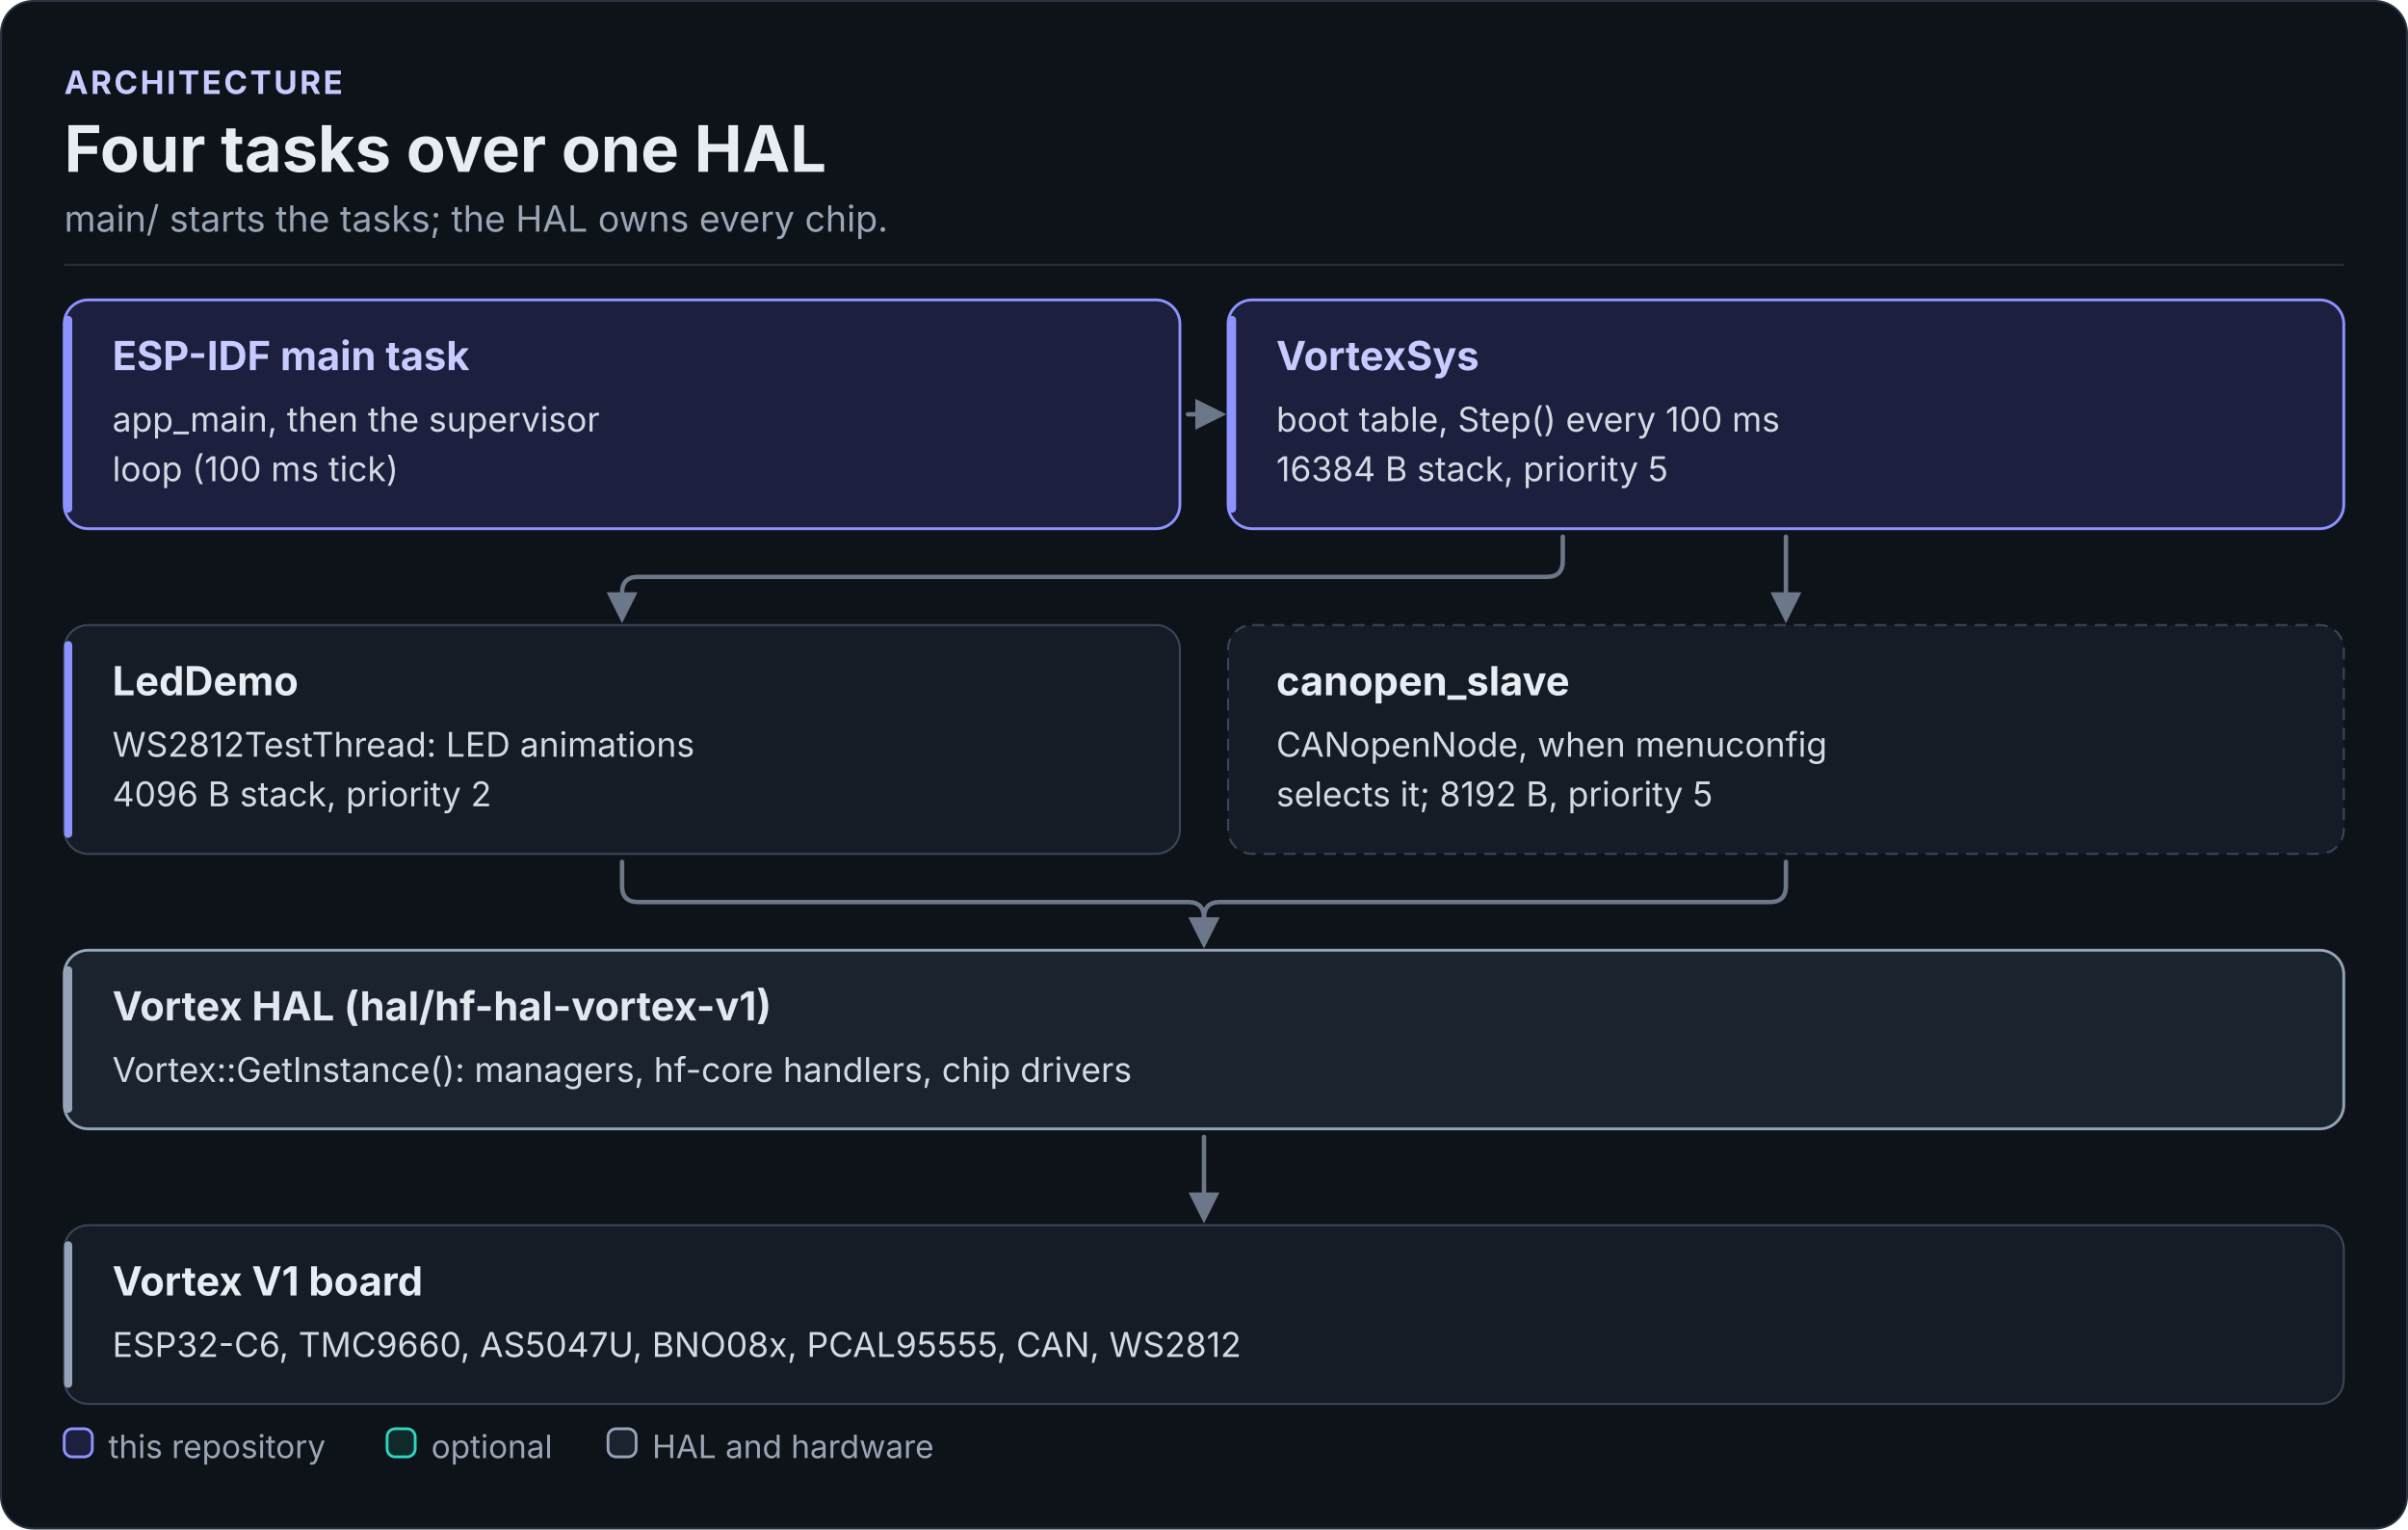
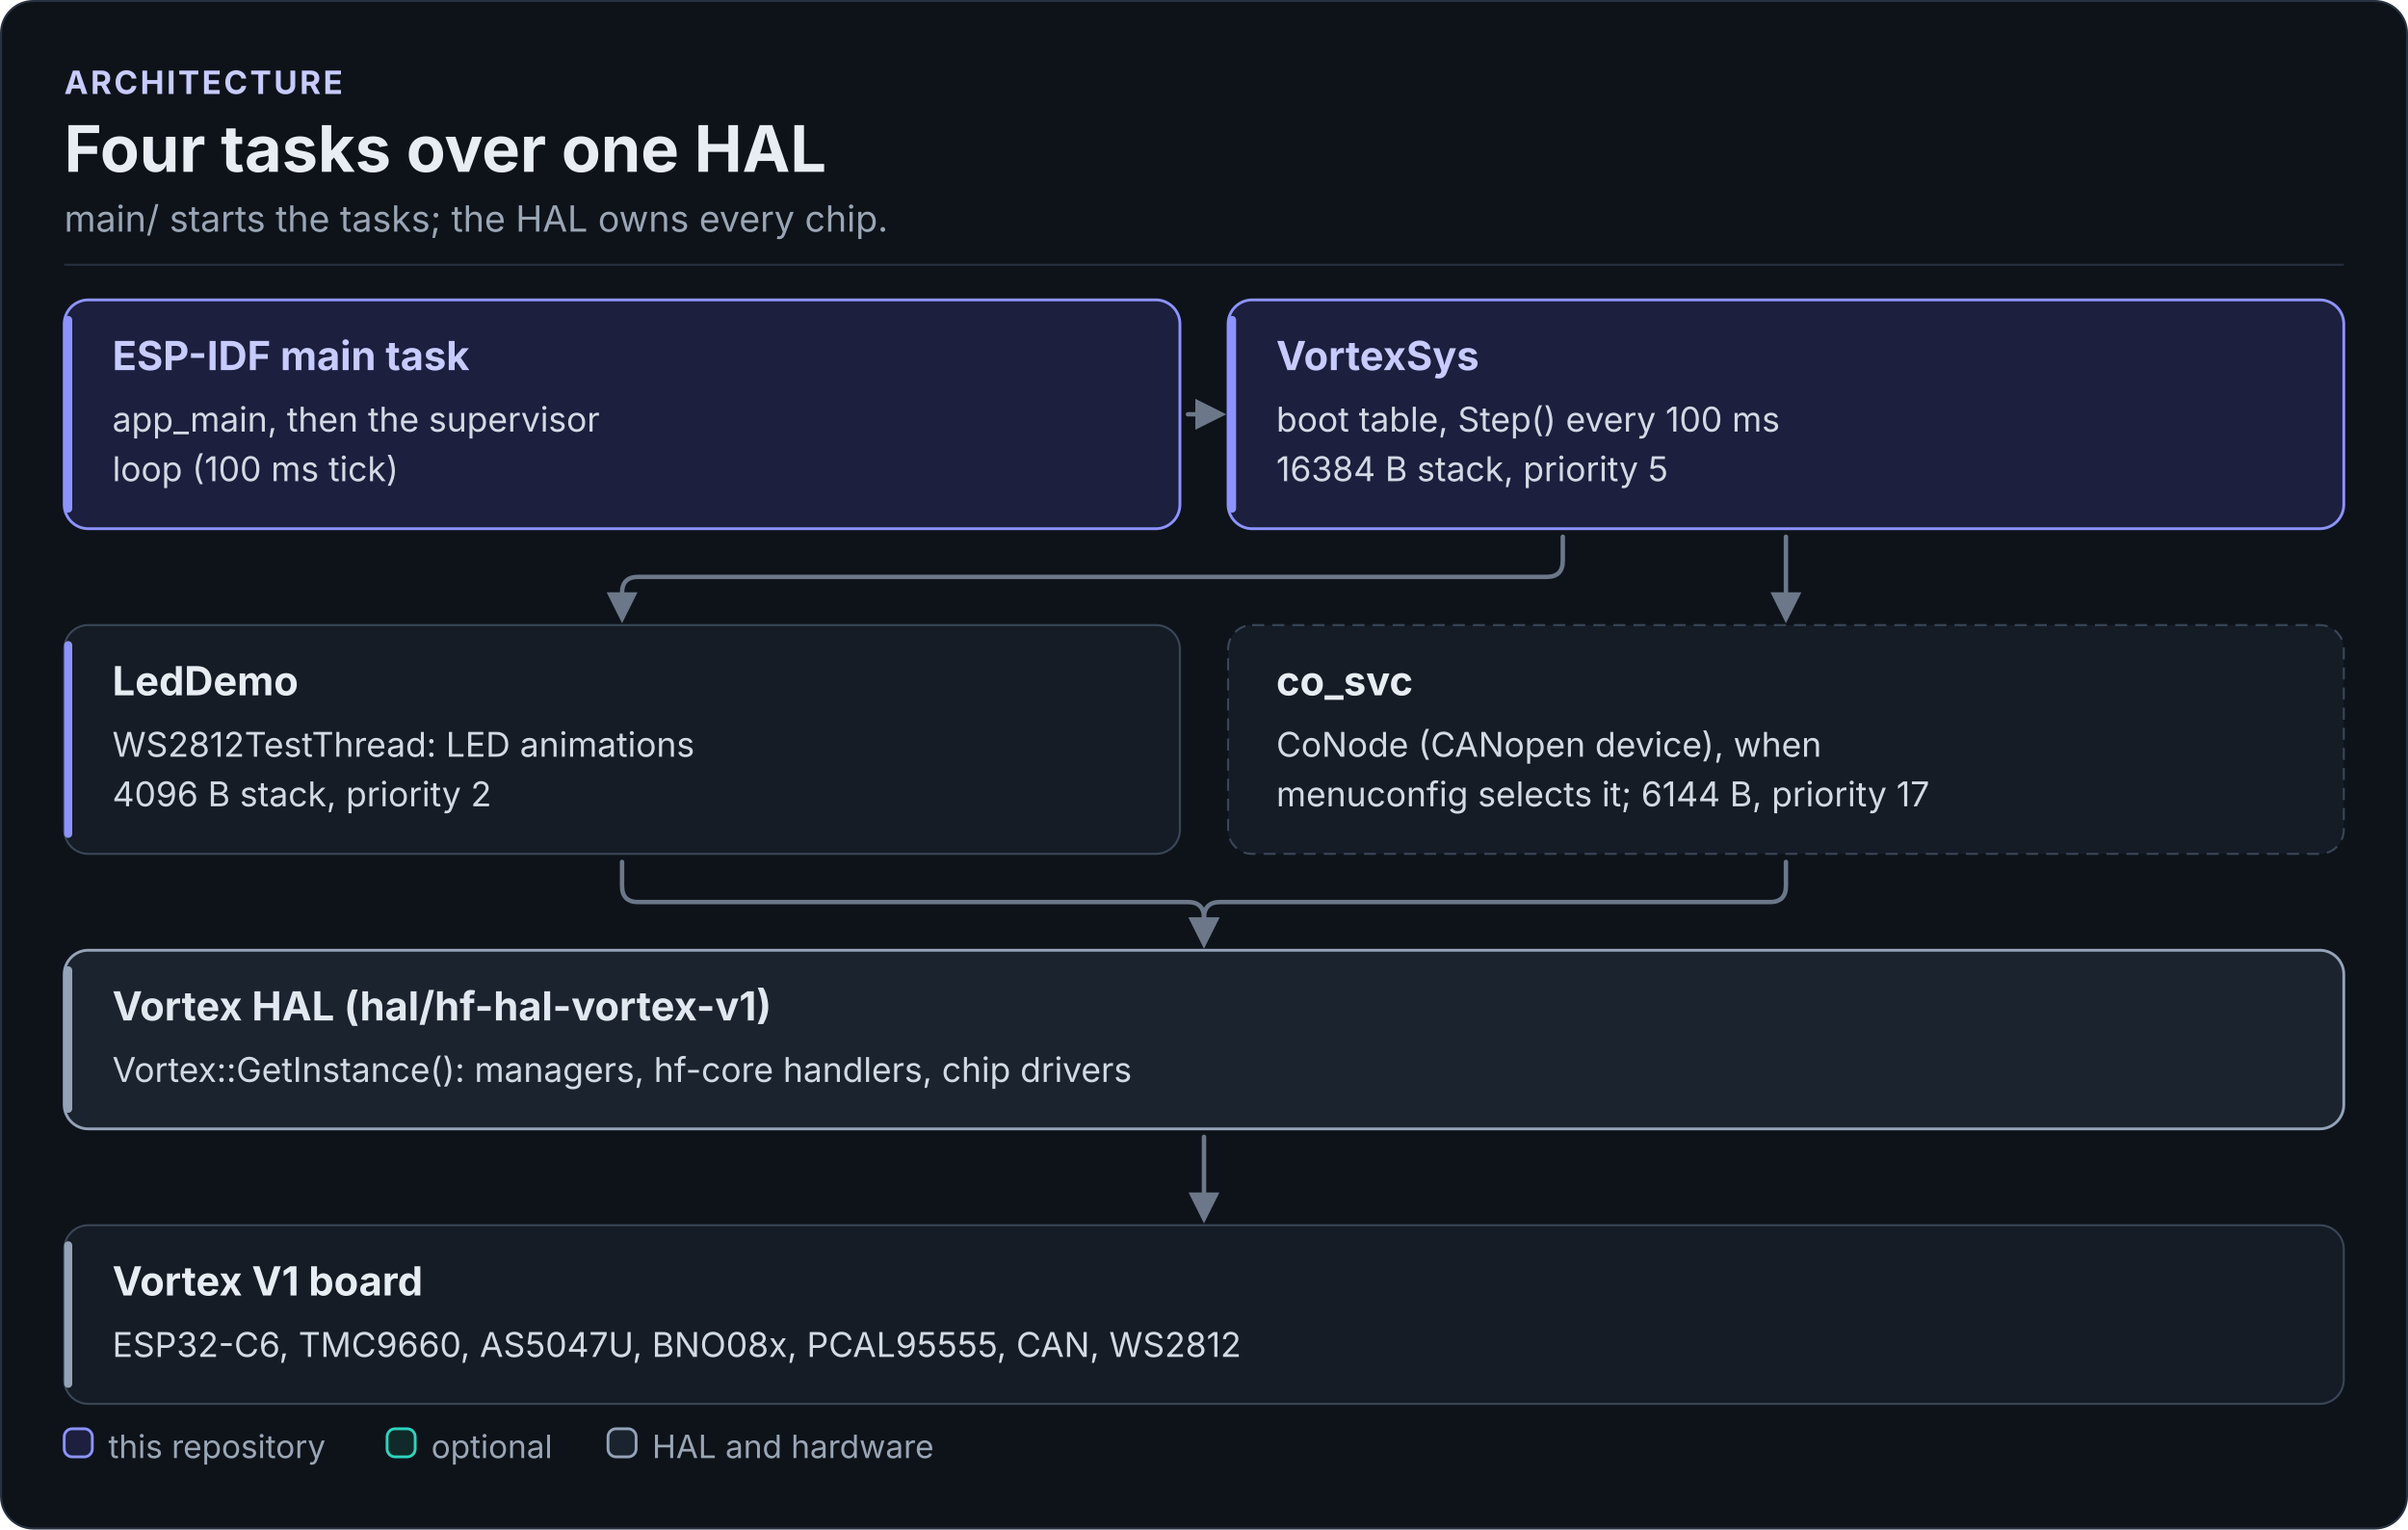
<svg xmlns="http://www.w3.org/2000/svg" width="1200" height="762" viewBox="0 0 1200 762" role="img" aria-labelledby="firmware-tasks-title firmware-tasks-desc" font-family="Inter, 'Segoe UI', Roboto, 'Helvetica Neue', Arial, sans-serif">
  <defs>
    <marker id="fk-arrow-rail" viewBox="0 0 10 10" refX="8" refY="5" markerWidth="7" markerHeight="7" orient="auto-start-reverse">
      <path d="M0 0L10 5L0 10z" fill="#6C7889" />
    </marker>
  </defs>
  <rect x="0.5" y="0.5" width="1199" height="761" rx="16" fill="#0E131A" stroke="#283241" />
  <text x="32" y="46.8" font-size="16" font-weight="700" letter-spacing="1.2" fill="#C7CBFF">ARCHITECTURE</text>
  <text x="32" y="85.6" font-size="32" font-weight="700" fill="#E8EDF3">Four tasks over one HAL</text>
  <text x="32" y="115.4" font-size="18" fill="#9AA6B5">main/ starts the tasks; the HAL owns every chip.</text>
  <rect x="32" y="131.4" width="1136" height="1" fill="#252F3C" />
  <path d="M592 206.4 L608 206.4" fill="none" stroke="#6C7889" stroke-width="2.2" stroke-linecap="round" stroke-linejoin="round" marker-end="url(#fk-arrow-rail)" />
  <path d="M778.8 267.4 L778.8 279.4 Q778.8 287.4 770.8 287.4 L318 287.4 Q310 287.4 310 295.4 L310 307.4" fill="none" stroke="#6C7889" stroke-width="2.2" stroke-linecap="round" stroke-linejoin="round" marker-end="url(#fk-arrow-rail)" />
  <path d="M890 267.4 L890 307.4" fill="none" stroke="#6C7889" stroke-width="2.2" stroke-linecap="round" stroke-linejoin="round" marker-end="url(#fk-arrow-rail)" />
  <path d="M310 429.4 L310 441.4 Q310 449.4 318 449.4 L592 449.4 Q600 449.4 600 457.4 L600 469.4" fill="none" stroke="#6C7889" stroke-width="2.2" stroke-linecap="round" stroke-linejoin="round" marker-end="url(#fk-arrow-rail)" />
  <path d="M890 429.4 L890 441.4 Q890 449.4 882 449.4 L608 449.4 Q600 449.4 600 457.4 L600 469.4" fill="none" stroke="#6C7889" stroke-width="2.2" stroke-linecap="round" stroke-linejoin="round" marker-end="url(#fk-arrow-rail)" />
  <path d="M600 566.4 L600 606.4" fill="none" stroke="#6C7889" stroke-width="2.2" stroke-linecap="round" stroke-linejoin="round" marker-end="url(#fk-arrow-rail)" />
  <rect x="32" y="149.4" width="556" height="114" rx="12" fill="#1C1F3D" stroke="#8C93FF" stroke-width="1.4" />
  <rect x="32" y="157.4" width="4" height="98" rx="2" fill="#8C93FF" />
  <rect x="612" y="149.4" width="556" height="114" rx="12" fill="#1C1F3D" stroke="#8C93FF" stroke-width="1.4" />
  <rect x="612" y="157.4" width="4" height="98" rx="2" fill="#8C93FF" />
  <rect x="32" y="311.4" width="556" height="114" rx="12" fill="#151C26" stroke="#3A4657" stroke-width="1" />
  <rect x="32" y="319.4" width="4" height="98" rx="2" fill="#8C93FF" />
  <rect x="612" y="311.4" width="556" height="114" rx="12" fill="#151C26" stroke="#3A4657" stroke-width="1" stroke-dasharray="6 4" />
  <rect x="32" y="473.4" width="1136" height="89" rx="12" fill="#1B232E" stroke="#94A3B8" stroke-width="1.4" />
  <rect x="32" y="481.4" width="4" height="73" rx="2" fill="#94A3B8" />
  <rect x="32" y="610.4" width="1136" height="89" rx="12" fill="#151C26" stroke="#3A4657" stroke-width="1" />
  <rect x="32" y="618.4" width="4" height="73" rx="2" fill="#94A3B8" />
  <text x="56" y="184.4" font-size="20" font-weight="700" fill="#C7CBFF">ESP-IDF main task</text>
  <text x="56" y="215" font-size="17" fill="#D2DAE4">app_main, then the supervisor</text>
  <text x="56" y="239.7" font-size="17" fill="#D2DAE4">loop (100 ms tick)</text>
  <text x="636" y="184.4" font-size="20" font-weight="700" fill="#C7CBFF">VortexSys</text>
  <text x="636" y="215" font-size="17" fill="#D2DAE4">boot table, Step() every 100 ms</text>
  <text x="636" y="239.7" font-size="17" fill="#D2DAE4">16384 B stack, priority 5</text>
  <text x="56" y="346.4" font-size="20" font-weight="700" fill="#E8EDF3">LedDemo</text>
  <text x="56" y="377" font-size="17" fill="#D2DAE4">WS2812TestThread: LED animations</text>
  <text x="56" y="401.7" font-size="17" fill="#D2DAE4">4096 B stack, priority 2</text>
-   <text x="636" y="346.4" font-size="20" font-weight="700" fill="#E8EDF3">canopen_slave</text>
-   <text x="636" y="377" font-size="17" fill="#D2DAE4">CANopenNode, when menuconfig</text>
-   <text x="636" y="401.7" font-size="17" fill="#D2DAE4">selects it; 8192 B, priority 5</text>
+   <text x="636" y="346.4" font-size="20" font-weight="700" fill="#E8EDF3">co_svc</text>
+   <text x="636" y="377" font-size="17" fill="#D2DAE4">CoNode (CANopen device), when</text>
+   <text x="636" y="401.7" font-size="17" fill="#D2DAE4">menuconfig selects it; 6144 B, priority 17</text>
  <text x="56" y="508.4" font-size="20" font-weight="700" fill="#E2E8F0">Vortex HAL (hal/hf-hal-vortex-v1)</text>
  <text x="56" y="539" font-size="17" fill="#D2DAE4">Vortex::GetInstance(): managers, hf-core handlers, chip drivers</text>
  <text x="56" y="645.4" font-size="20" font-weight="700" fill="#E8EDF3">Vortex V1 board</text>
  <text x="56" y="676" font-size="17" fill="#D2DAE4">ESP32-C6, TMC9660, AS5047U, BNO08x, PCAL95555, CAN, WS2812</text>
  <rect x="32" y="711.8" width="14" height="14" rx="4" fill="#1C1F3D" stroke="#8C93FF" stroke-width="1.4" />
  <text x="54" y="726.4" font-size="16" fill="#9AA6B5">this repository</text>
  <rect x="192.9" y="711.8" width="14" height="14" rx="4" fill="#0F2A28" stroke="#2DD4BF" stroke-width="1.4" />
  <text x="214.9" y="726.4" font-size="16" fill="#9AA6B5">optional</text>
  <rect x="303" y="711.8" width="14" height="14" rx="4" fill="#1B232E" stroke="#94A3B8" stroke-width="1.4" />
  <text x="325" y="726.4" font-size="16" fill="#9AA6B5">HAL and hardware</text>
</svg>
